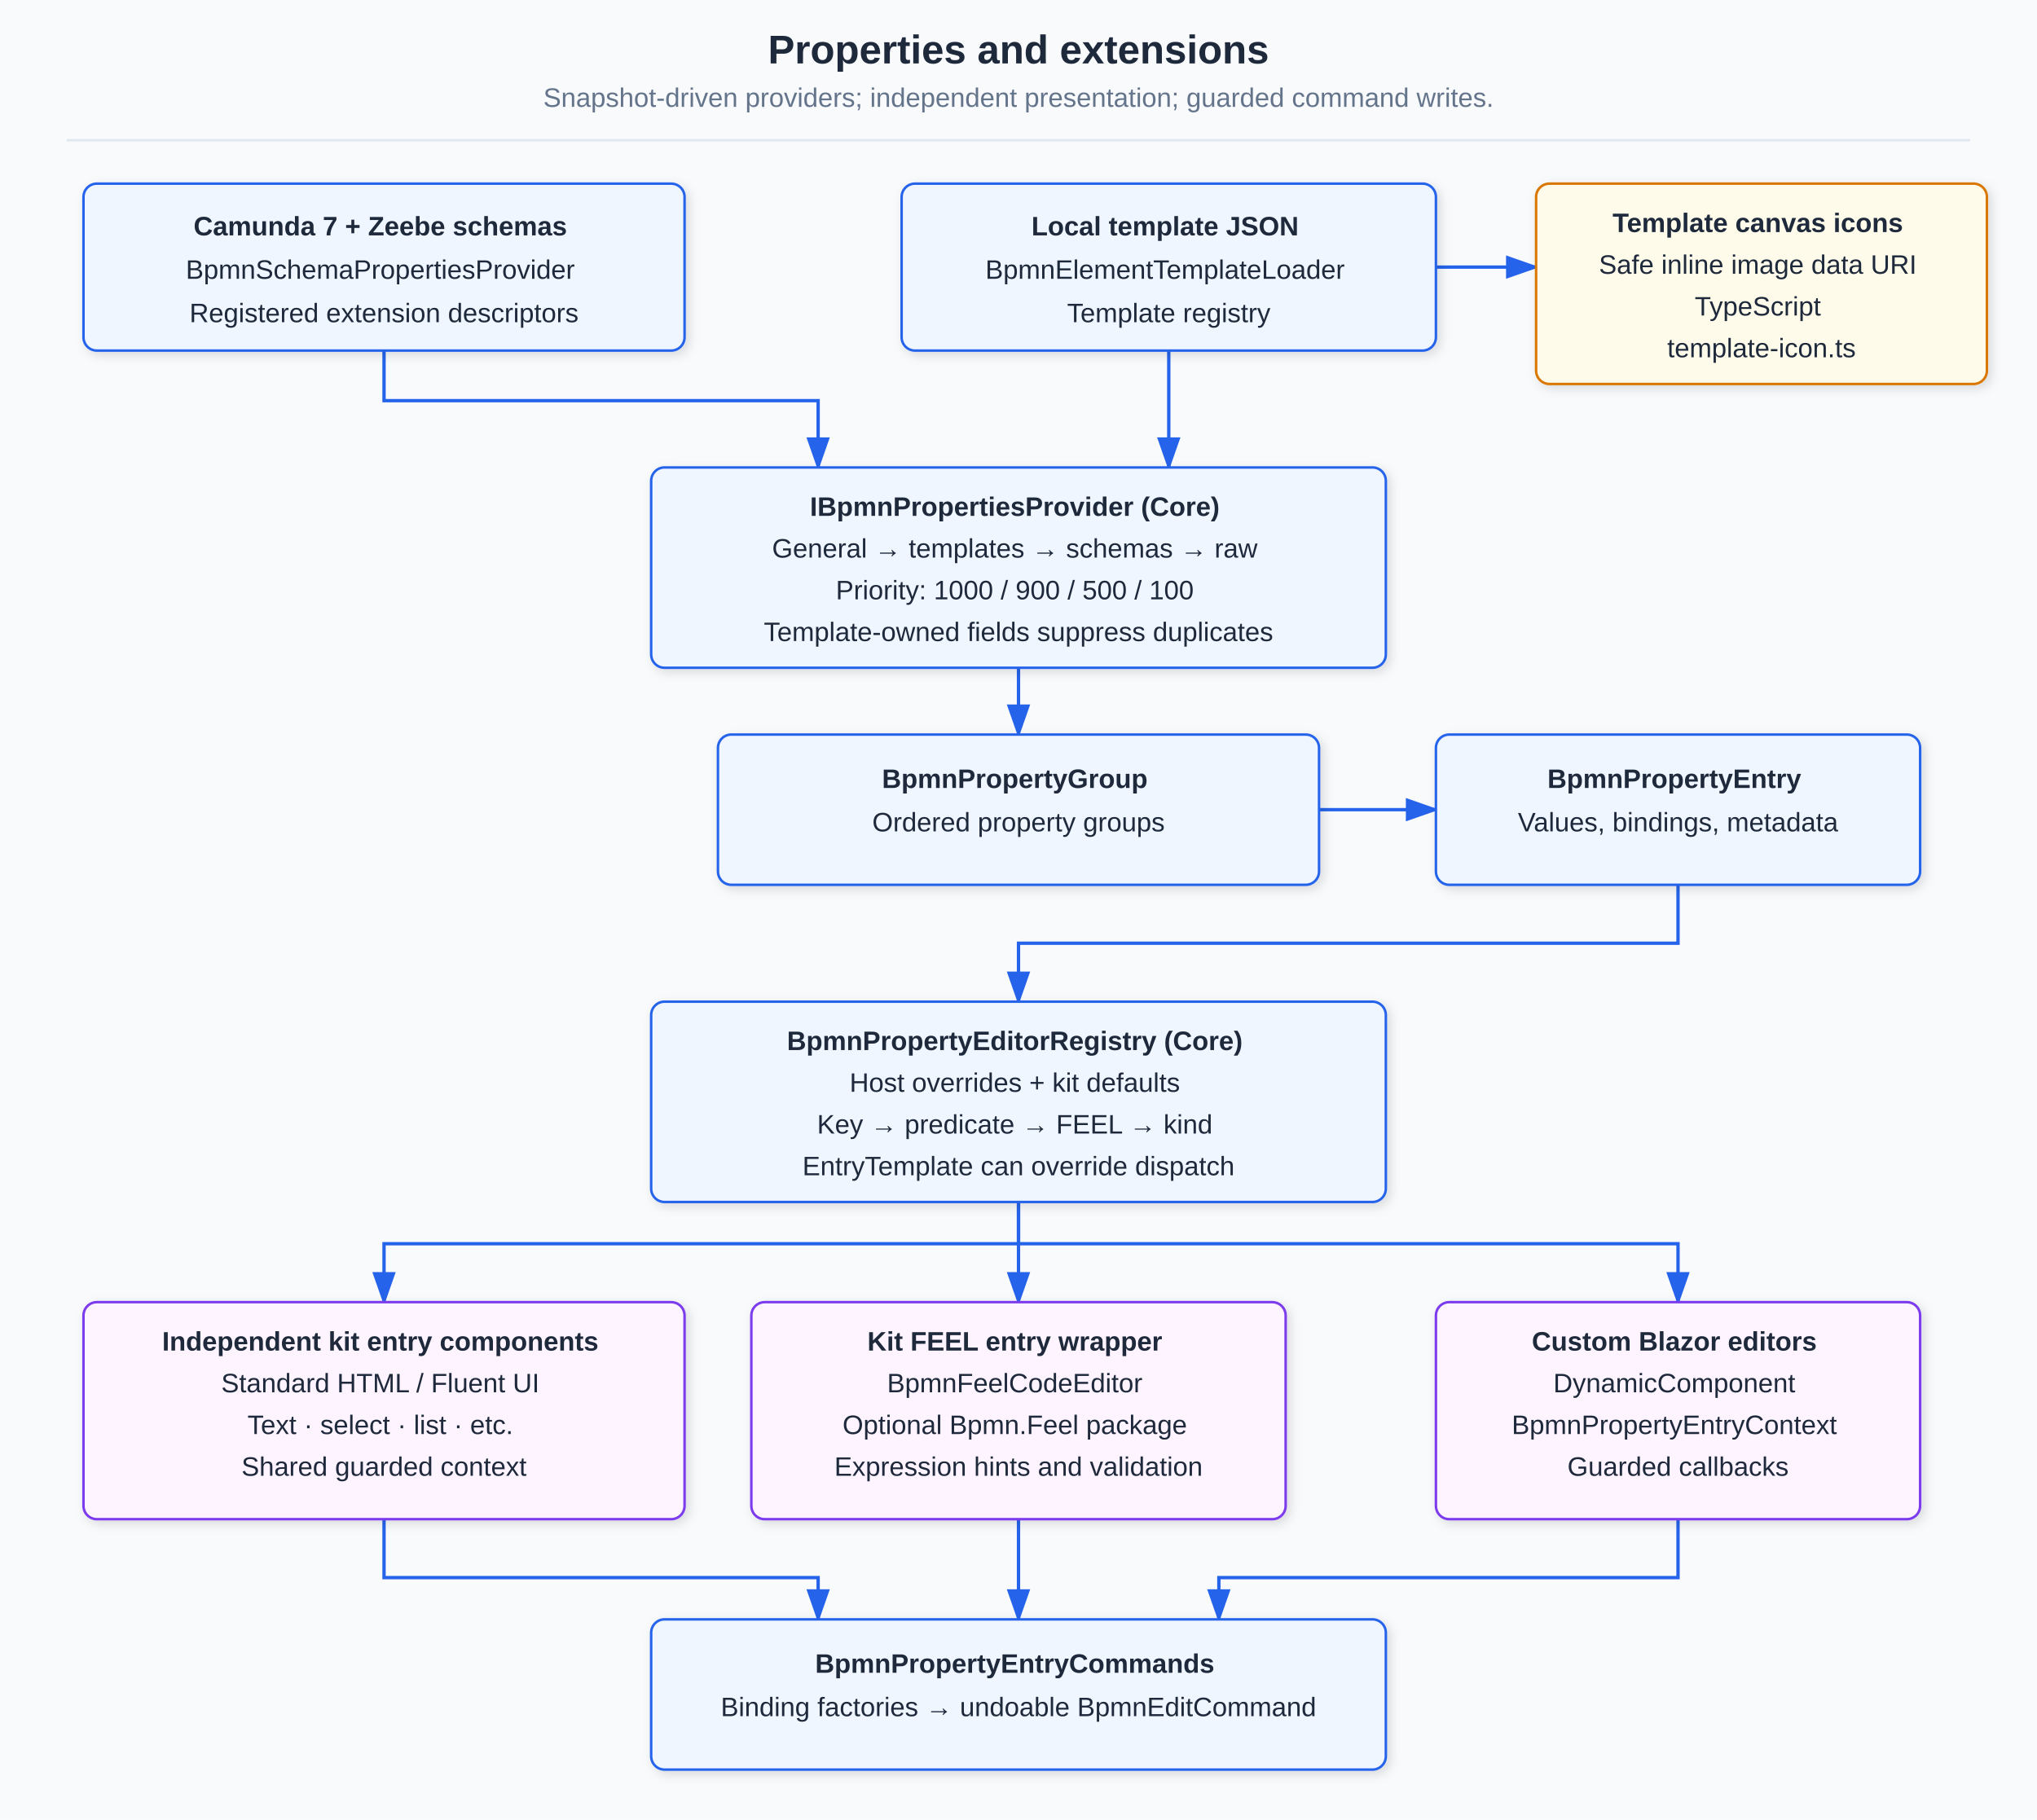
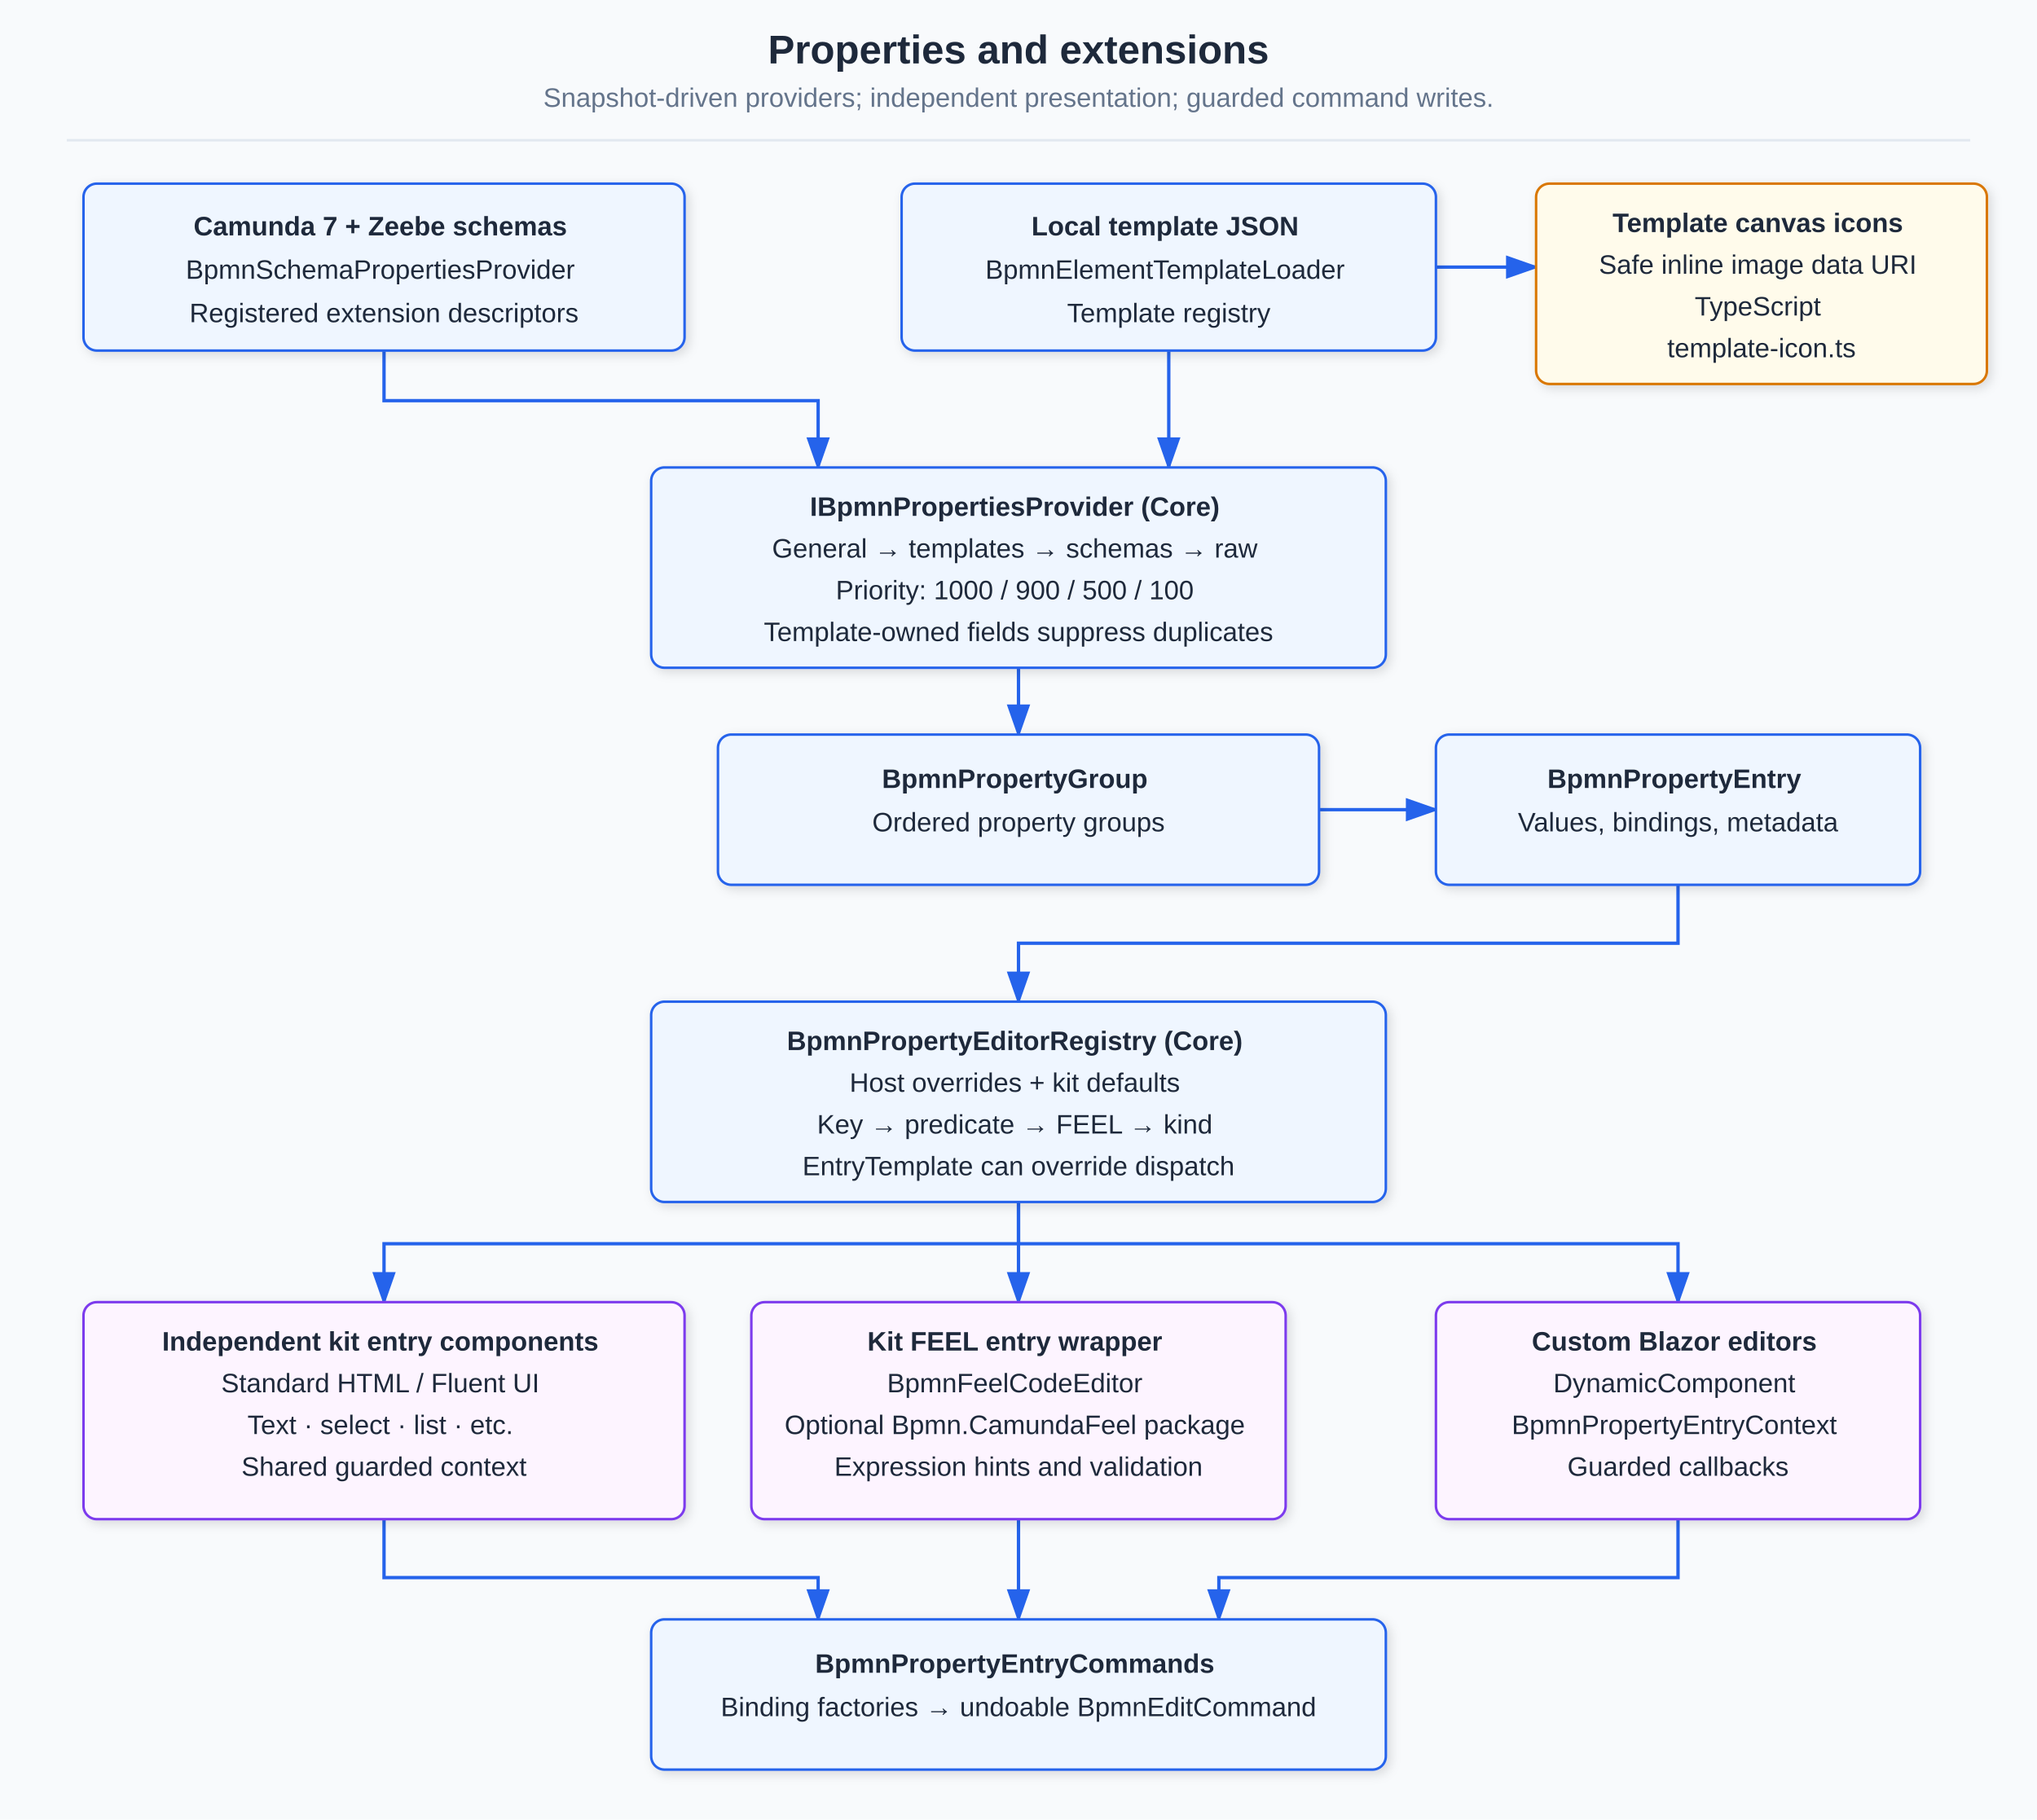
<svg xmlns="http://www.w3.org/2000/svg" viewBox="0 0 1220 1090" role="img" aria-labelledby="title desc">
  <defs>
    <marker id="arrow" markerWidth="10" markerHeight="7" refX="9" refY="3.5" orient="auto">
      <polygon points="0 0, 10 3.5, 0 7" fill="#2563eb" />
    </marker>
    <filter id="shadow" x="-10%" y="-20%" width="120%" height="140%">
      <feDropShadow dx="2" dy="2" stdDeviation="3" flood-color="#000000" flood-opacity=".13" />
    </filter>
    <style>
      text { font-family: Segoe UI, Arial, sans-serif; font-size: 16px; } text:not([fill]) { fill: #1e293b; }
      .cs { fill: #eff6ff; stroke: #2563eb; stroke-width: 1.5; filter: url(#shadow); }
      .kit { fill: #fdf4ff; stroke: #7c3aed; stroke-width: 1.5; filter: url(#shadow); }
      .js { fill: #fffbeb; stroke: #d97706; stroke-width: 1.5; filter: url(#shadow); }
      .edge { fill: none; stroke: #2563eb; stroke-width: 2; marker-end: url(#arrow); }
      .heading { font-size: 24px; font-weight: 700; } .name { font-weight: 600; }
    </style>
  </defs>
  <rect width="1220" height="1090" fill="#f8fafc" />
  <text x="610" y="38" text-anchor="middle" class="heading">Properties and extensions</text>
  <text x="610" y="64" text-anchor="middle" fill="#64748b">Snapshot-driven providers; independent presentation; guarded command writes.</text>
  <line x1="40" y1="84" x2="1180" y2="84" stroke="#e2e8f0" stroke-width="1.5" />
  <path class="edge" d="M230 210V240H490V280" />
  <path class="edge" d="M700 210V280" />
  <path class="edge" d="M860 160H920" />
  <path class="edge" d="M610 400V440" />
  <path class="edge" d="M790 485H860" />
  <path class="edge" d="M1005 530V565H610V600" />
  <path class="edge" d="M610 720V745H230V780" />
  <path class="edge" d="M610 720V780" />
  <path class="edge" d="M610 720V745H1005V780" />
  <path class="edge" d="M230 910V945H490V970" />
  <path class="edge" d="M610 910V970" />
  <path class="edge" d="M1005 910V945H730V970" />
  <g transform="translate(50 110)">
    <rect class="cs" width="360" height="100" rx="8" />
    <text x="180" y="31" text-anchor="middle">
      <tspan class="name">Camunda 7 + Zeebe schemas</tspan>
      <tspan x="180" dy="26">BpmnSchemaPropertiesProvider</tspan>
      <tspan x="180" dy="26">Registered extension descriptors</tspan>
    </text>
  </g>
  <g transform="translate(540 110)">
    <rect class="cs" width="320" height="100" rx="8" />
    <text x="160" y="31" text-anchor="middle">
      <tspan class="name">Local template JSON</tspan>
      <tspan x="160" dy="26">BpmnElementTemplateLoader</tspan>
      <tspan x="160" dy="26">Template registry</tspan>
    </text>
  </g>
  <g transform="translate(920 110)">
    <rect class="js" width="270" height="120" rx="8" />
    <text x="135" y="29" text-anchor="middle">
      <tspan class="name">Template canvas icons</tspan>
      <tspan x="135" dy="25">Safe inline image data URI</tspan>
      <tspan x="135" dy="25">TypeScript</tspan>
      <tspan x="135" dy="25">template-icon.ts</tspan>
    </text>
  </g>
  <g transform="translate(390 280)">
    <rect class="cs" width="440" height="120" rx="8" />
    <text x="220" y="29" text-anchor="middle">
      <tspan class="name">IBpmnPropertiesProvider (Core)</tspan>
      <tspan x="220" dy="25">General → templates → schemas → raw</tspan>
      <tspan x="220" dy="25">Priority: 1000 / 900 / 500 / 100</tspan>
      <tspan x="220" dy="25">Template-owned fields suppress duplicates</tspan>
    </text>
  </g>
  <g transform="translate(430 440)">
    <rect class="cs" width="360" height="90" rx="8" />
    <text x="180" y="32" text-anchor="middle">
      <tspan class="name">BpmnPropertyGroup</tspan>
      <tspan x="180" dy="26">Ordered property groups</tspan>
    </text>
  </g>
  <g transform="translate(860 440)">
    <rect class="cs" width="290" height="90" rx="8" />
    <text x="145" y="32" text-anchor="middle">
      <tspan class="name">BpmnPropertyEntry</tspan>
      <tspan x="145" dy="26">Values, bindings, metadata</tspan>
    </text>
  </g>
  <g transform="translate(390 600)">
    <rect class="cs" width="440" height="120" rx="8" />
    <text x="220" y="29" text-anchor="middle">
      <tspan class="name">BpmnPropertyEditorRegistry (Core)</tspan>
      <tspan x="220" dy="25">Host overrides + kit defaults</tspan>
      <tspan x="220" dy="25">Key → predicate → FEEL → kind</tspan>
      <tspan x="220" dy="25">EntryTemplate can override dispatch</tspan>
    </text>
  </g>
  <g transform="translate(50 780)">
    <rect class="kit" width="360" height="130" rx="8" />
    <text x="180" y="29" text-anchor="middle">
      <tspan class="name">Independent kit entry components</tspan>
      <tspan x="180" dy="25">Standard HTML / Fluent UI</tspan>
      <tspan x="180" dy="25">Text · select · list · etc.</tspan>
      <tspan x="180" dy="25">Shared guarded context</tspan>
    </text>
  </g>
  <g transform="translate(450 780)">
    <rect class="kit" width="320" height="130" rx="8" />
    <text x="160" y="29" text-anchor="middle">
      <tspan class="name">Kit FEEL entry wrapper</tspan>
      <tspan x="160" dy="25">BpmnFeelCodeEditor</tspan>
-       <tspan x="160" dy="25">Optional Bpmn.Feel package</tspan>
+       <tspan x="160" dy="25">Optional Bpmn.CamundaFeel package</tspan>
      <tspan x="160" dy="25">Expression hints and validation</tspan>
    </text>
  </g>
  <g transform="translate(860 780)">
    <rect class="kit" width="290" height="130" rx="8" />
    <text x="145" y="29" text-anchor="middle">
      <tspan class="name">Custom Blazor editors</tspan>
      <tspan x="145" dy="25">DynamicComponent</tspan>
      <tspan x="145" dy="25">BpmnPropertyEntryContext</tspan>
      <tspan x="145" dy="25">Guarded callbacks</tspan>
    </text>
  </g>
  <g transform="translate(390 970)">
    <rect class="cs" width="440" height="90" rx="8" />
    <text x="220" y="32" text-anchor="middle">
      <tspan class="name">BpmnPropertyEntryCommands</tspan>
      <tspan x="220" dy="26">Binding factories → undoable BpmnEditCommand</tspan>
    </text>
  </g>
</svg>
